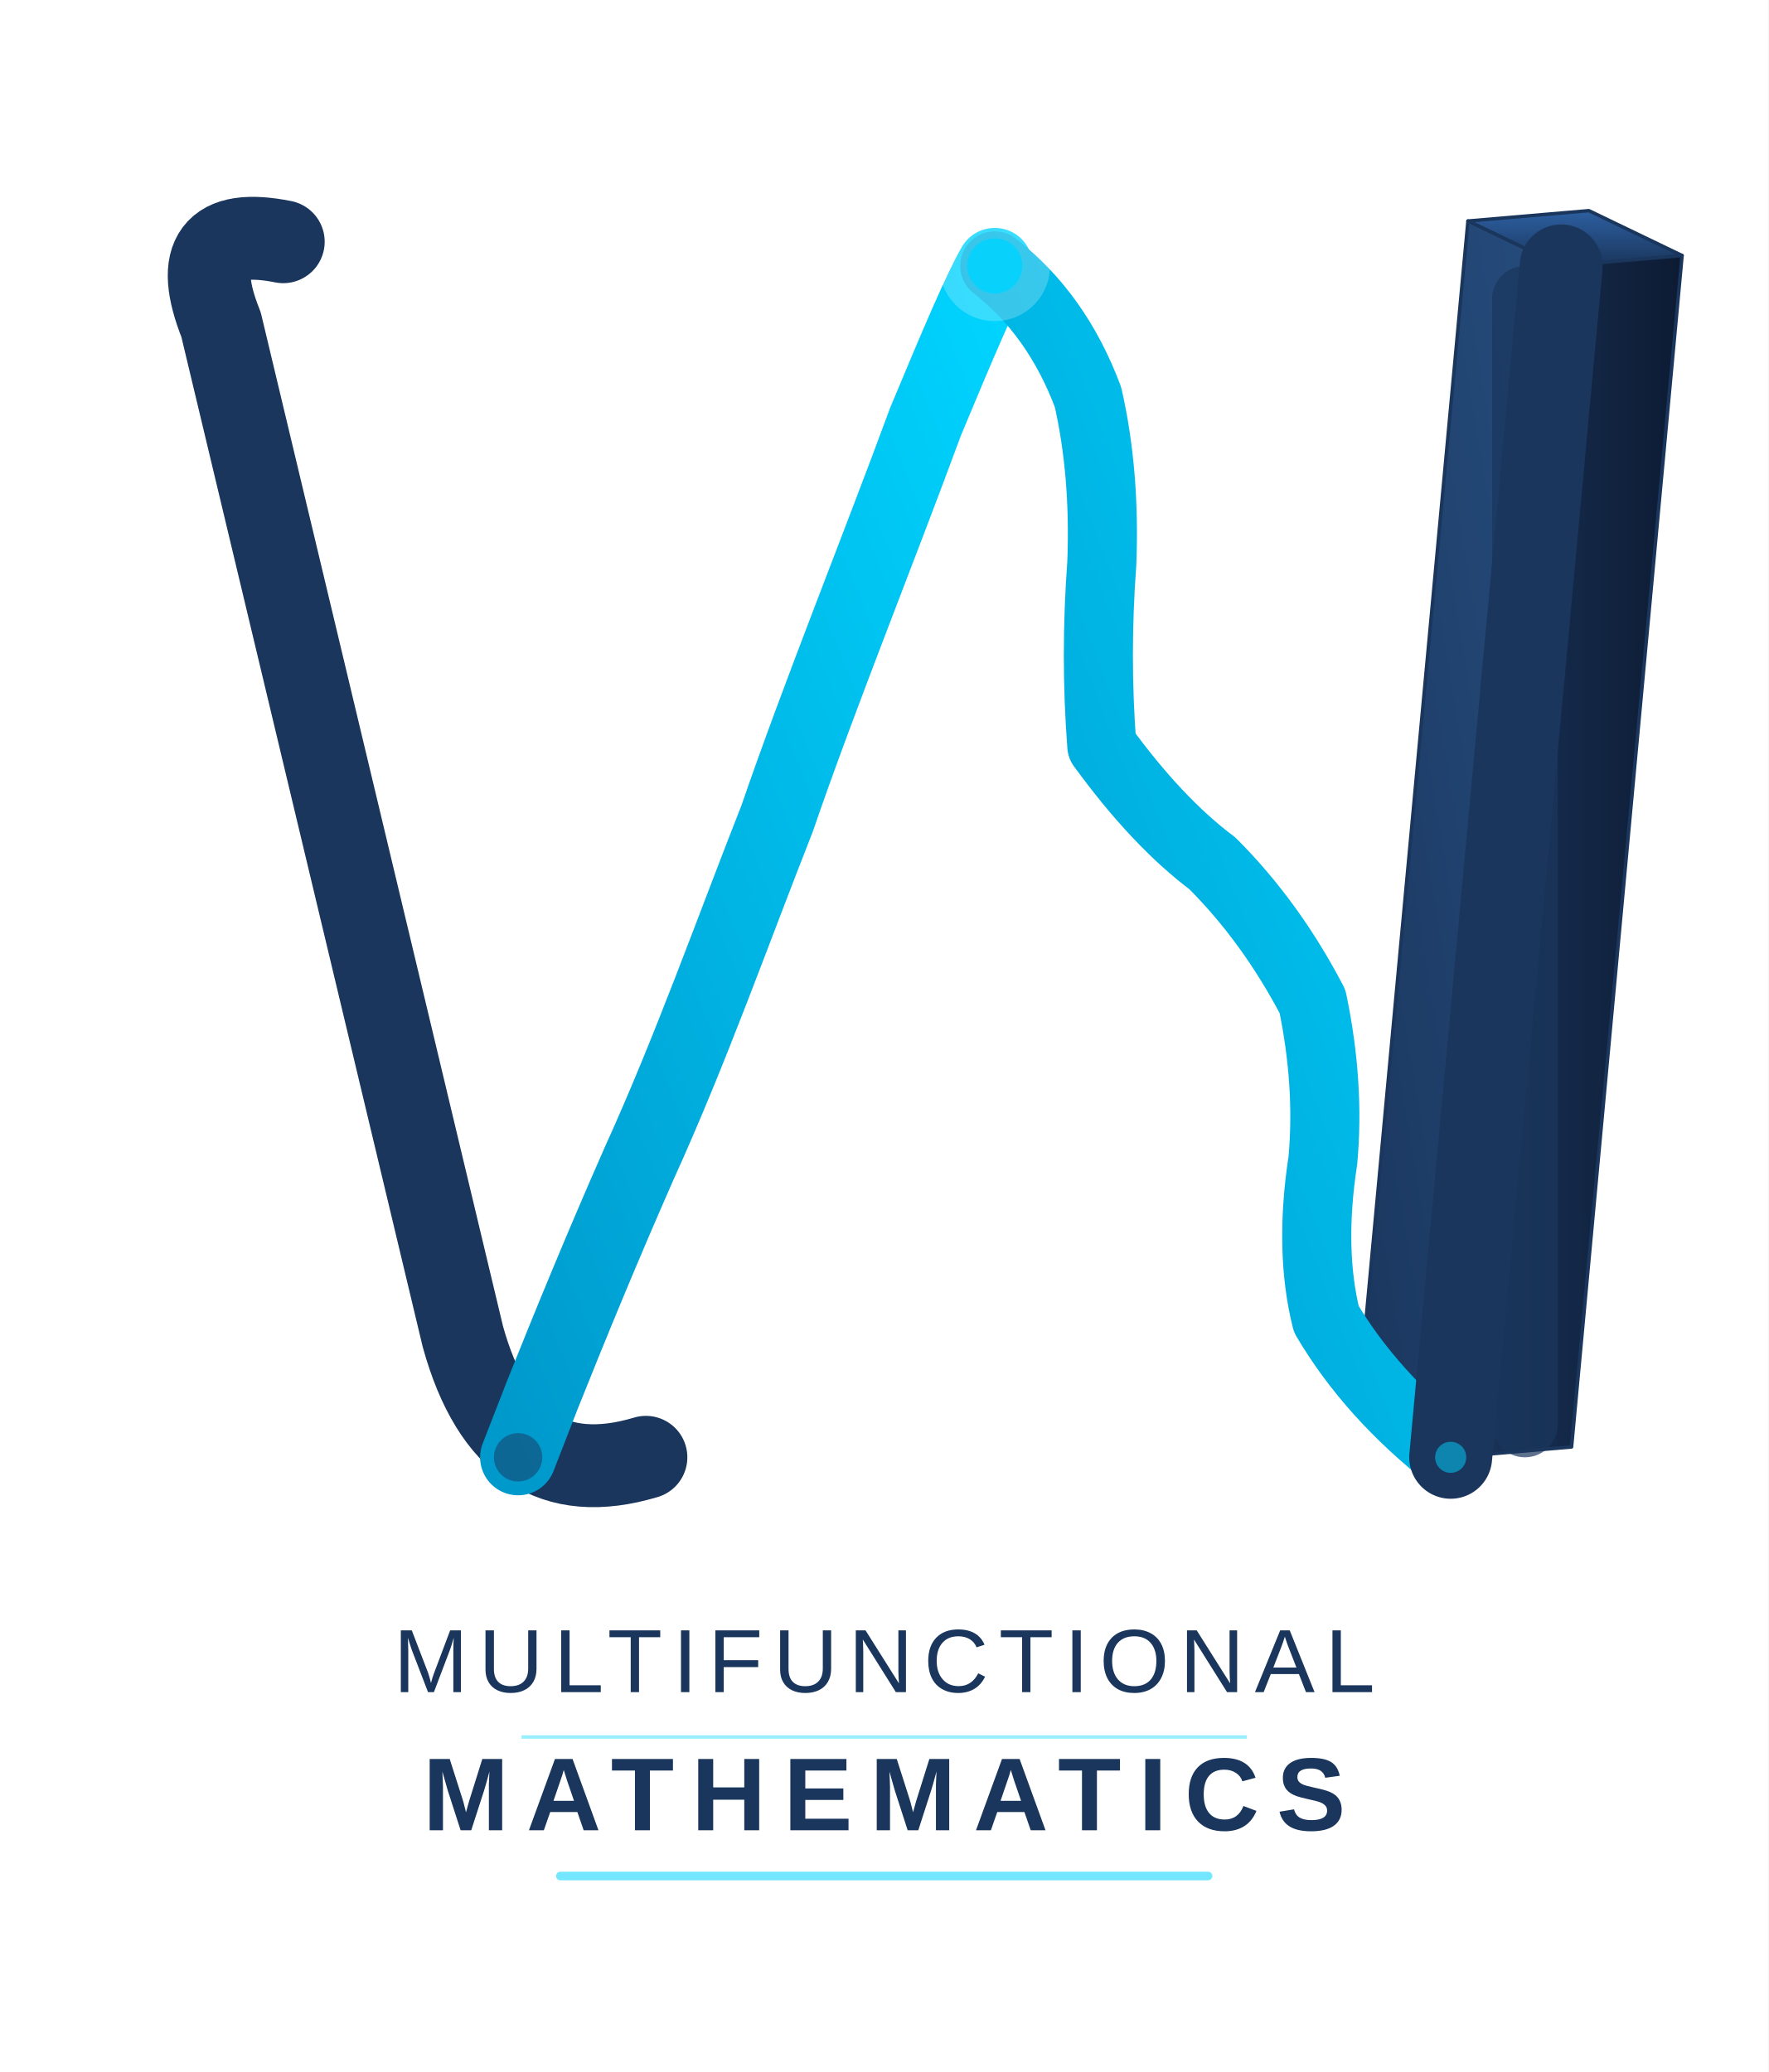
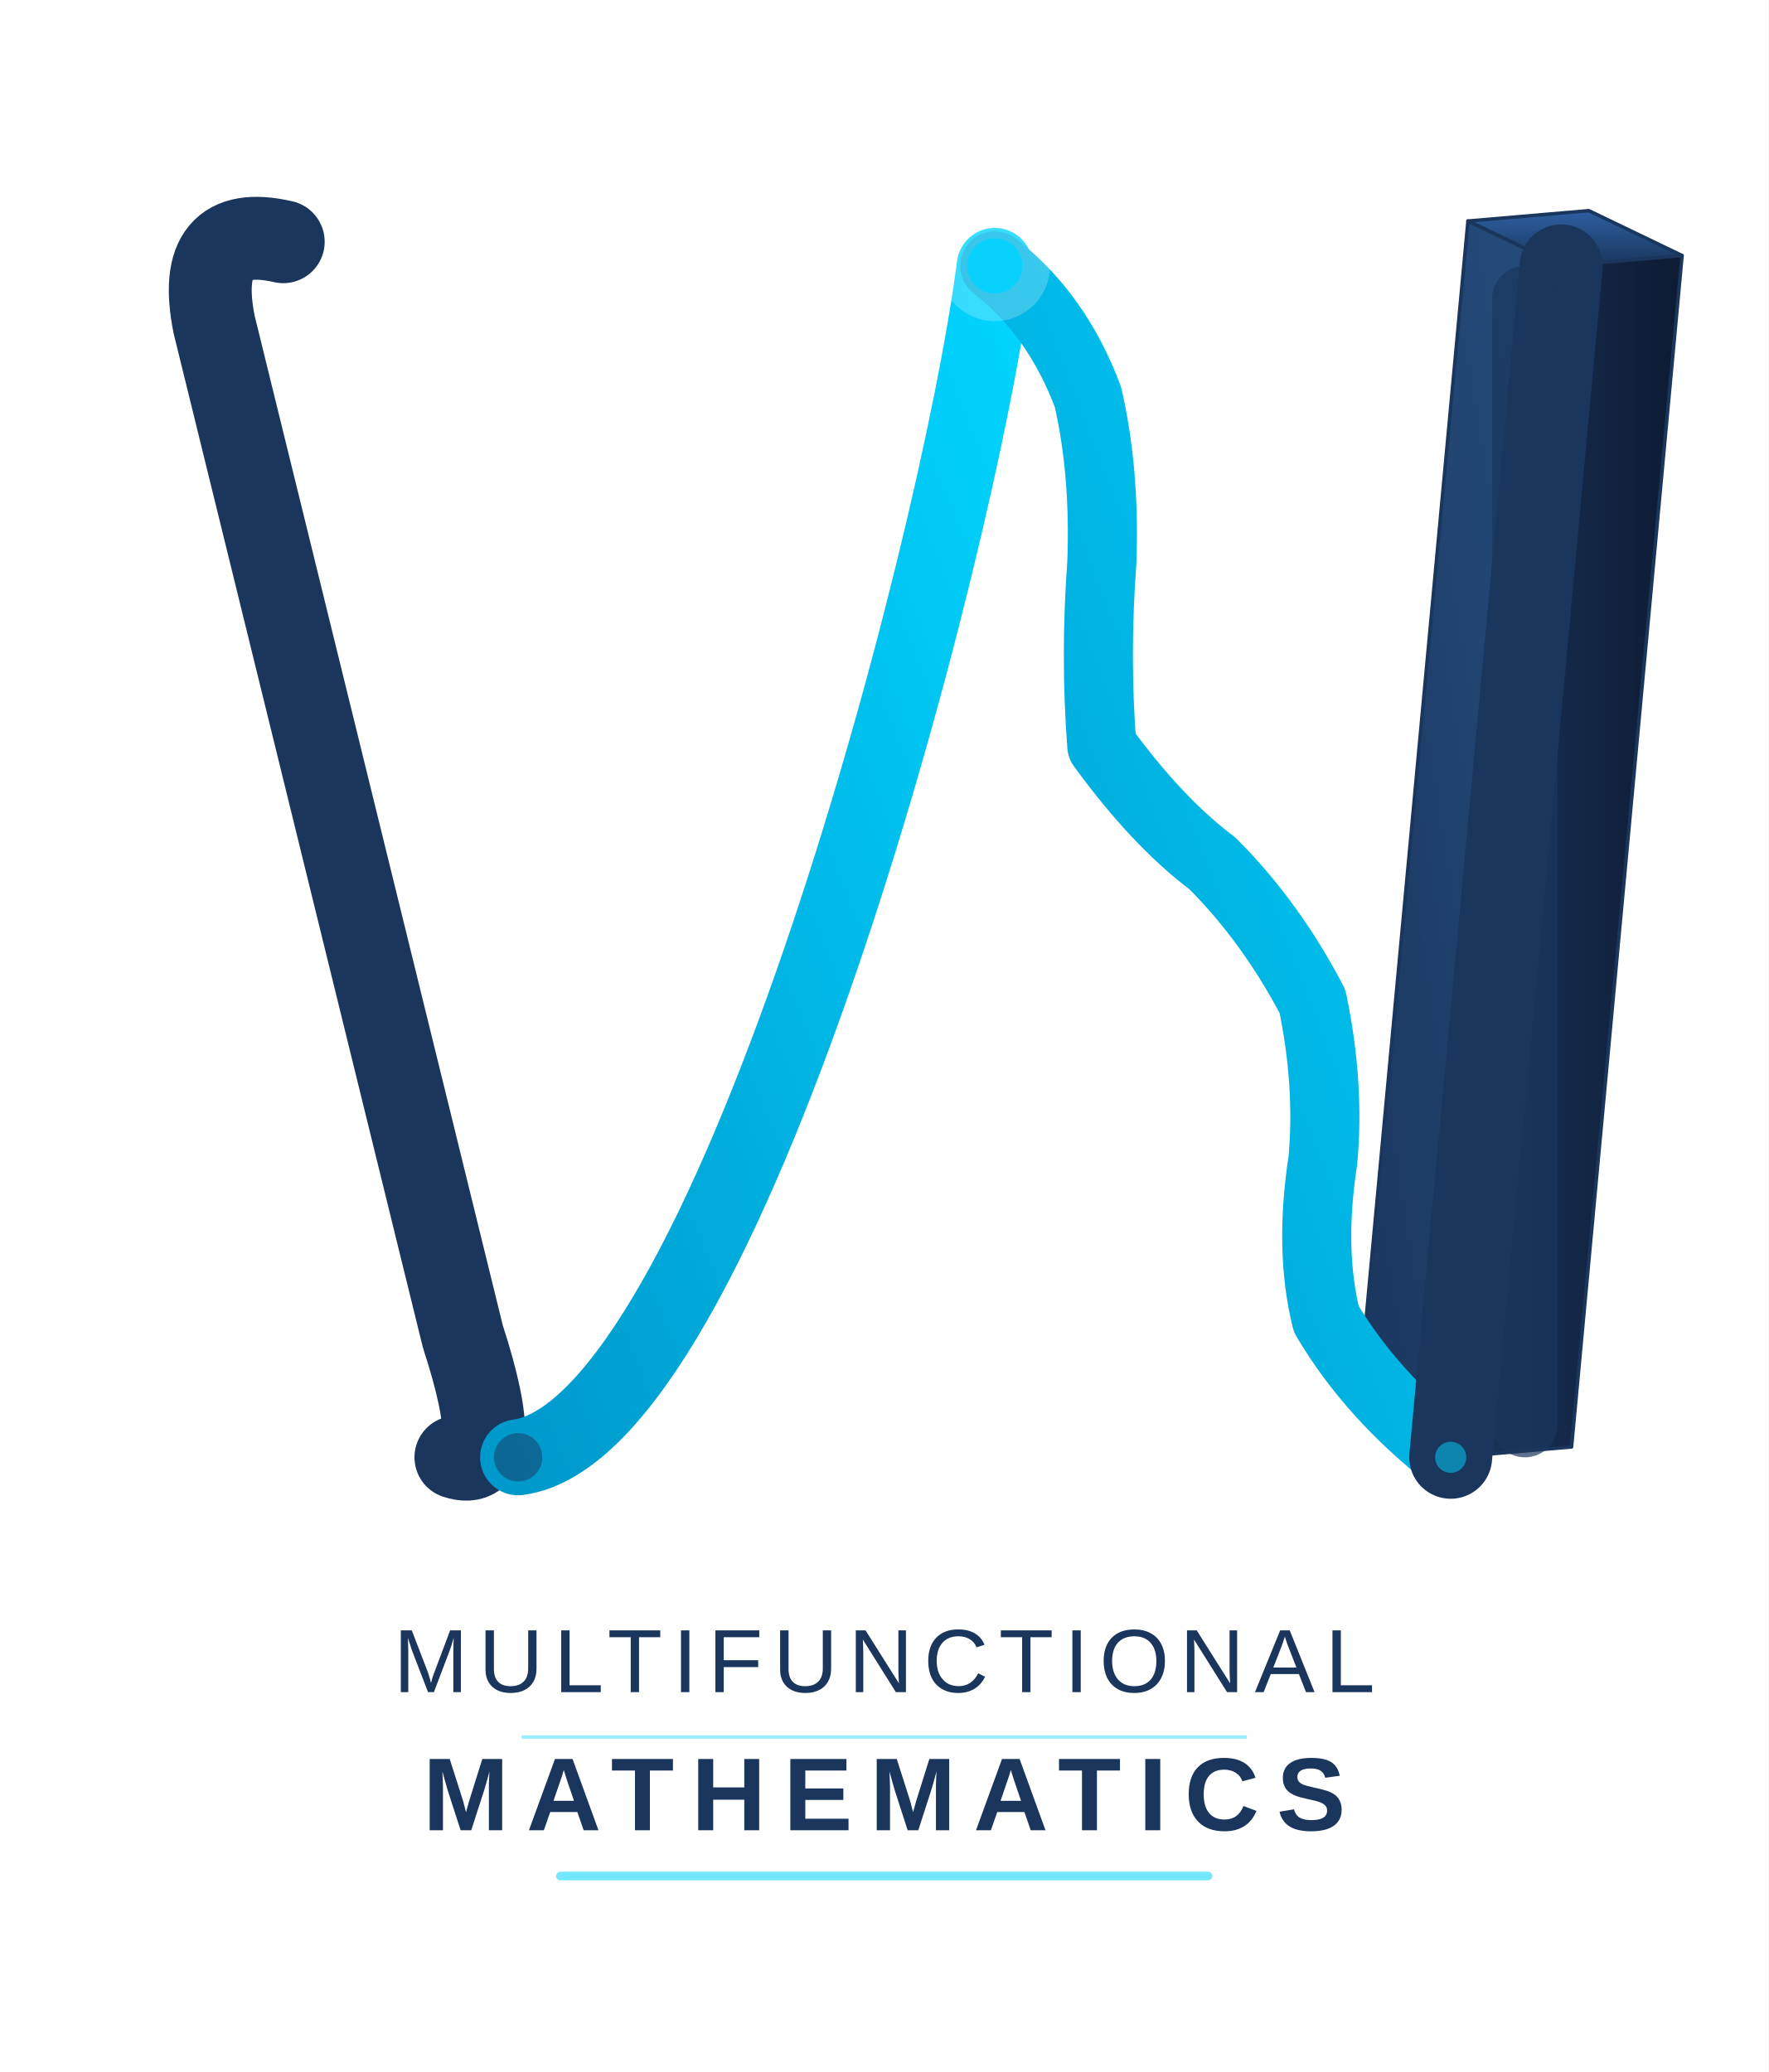
<svg xmlns="http://www.w3.org/2000/svg" viewBox="0 0 512 600" width="512" height="600">
  <defs>
    <linearGradient id="cyanGrad" x1="0" y1="1" x2="1" y2="0">
      <stop offset="0%" stop-color="#0099cc" />
      <stop offset="100%" stop-color="#00d4ff" />
    </linearGradient>
    <linearGradient id="cubeTop" x1="0" y1="1" x2="0" y2="0">
      <stop offset="0%" stop-color="#1a365d" />
      <stop offset="100%" stop-color="#2d5fa0" />
    </linearGradient>
    <linearGradient id="cubeLeft" x1="1" y1="0" x2="0" y2="1">
      <stop offset="0%" stop-color="#264d7e" />
      <stop offset="100%" stop-color="#1a365d" />
    </linearGradient>
    <linearGradient id="cubeRight" x1="0" y1="0" x2="1" y2="0">
      <stop offset="0%" stop-color="#1a365d" />
      <stop offset="100%" stop-color="#0d1b33" />
    </linearGradient>
  </defs>
  <rect width="512" height="600" fill="#ffffff" />
  <g transform="translate(32, 22)">
    <polygon points="420,55 455,52 428,39 393,42" fill="url(#cubeTop)" stroke="#1a365d" stroke-width="1" stroke-linejoin="round" />
    <polygon points="393,42 420,55 388,400 361,387" fill="url(#cubeLeft)" stroke="#1a365d" stroke-width="1" stroke-linejoin="round" />
    <polygon points="420,55 455,52 423,397 388,400" fill="url(#cubeRight)" stroke="#1a365d" stroke-width="1" stroke-linejoin="round" />
-     <path d="M 50 48              Q 20 42, 32 72              L 102 365              Q 115 412, 155 400" fill="none" stroke="#1a365d" stroke-width="24" stroke-linecap="round" stroke-linejoin="round" />
-     <path d="M 118 400              L 125 382              C 133 362, 142 340, 153 315              C 168 282, 180 248, 193 215              C 205 180, 222 138, 236 100              C 246 76, 252 62, 256 55" fill="none" stroke="url(#cyanGrad)" stroke-width="22" stroke-linecap="round" />
+     <path d="M 50 48              Q 24 42, 30 72              L 102 365              Q 115 405, 100 400" fill="none" stroke="#1a365d" stroke-width="24" stroke-linecap="round" stroke-linejoin="round" />
+     <path d="M 118 400              C 178 392, 245 140, 256 55" fill="none" stroke="url(#cyanGrad)" stroke-width="22" stroke-linecap="round" />
    <path d="M 256 55              Q 274 69,  283 93              Q 288 115, 287 141              Q 285 168, 287 194              Q 303 216, 319 228              Q 336 245, 348 268              Q 353 292, 351 314              Q 347 340, 352 360              Q 365 382, 388 400" fill="none" stroke="url(#cyanGrad)" stroke-width="20" stroke-linecap="round" stroke-linejoin="round" />
    <line x1="388" y1="400" x2="420" y2="55" stroke="#1a365d" stroke-width="24" stroke-linecap="round" />
    <rect x="400" y="55" width="19" height="345" rx="9.5" fill="#1a365d" opacity="0.7" />
    <circle cx="256" cy="55" r="16" fill="#ffffff" opacity="0.22" />
    <circle cx="256" cy="55" r="8" fill="#00d4ff" opacity="0.85" />
    <circle cx="388" cy="400" r="10" fill="#1a365d" />
    <circle cx="388" cy="400" r="4.5" fill="#00d4ff" opacity="0.5" />
    <circle cx="118" cy="400" r="7" fill="#1a365d" opacity="0.5" />
  </g>
  <g transform="translate(256, 490)">
    <text x="0" y="0" font-family="'Segoe UI', -apple-system, 'Helvetica Neue', Arial, sans-serif" font-weight="300" font-size="26" letter-spacing="3" fill="#1a365d" text-anchor="middle">MULTIFUNCTIONAL</text>
    <line x1="-105" y1="13" x2="105" y2="13" stroke="#00d4ff" stroke-width="1" opacity="0.4" />
    <text x="0" y="40" font-family="'Segoe UI', -apple-system, 'Helvetica Neue', Arial, sans-serif" font-weight="600" font-size="30" letter-spacing="5" fill="#1a365d" text-anchor="middle">MATHEMATICS</text>
    <rect x="-95" y="52" width="190" height="2.5" rx="1.25" fill="#00d4ff" opacity="0.55" />
  </g>
</svg>
